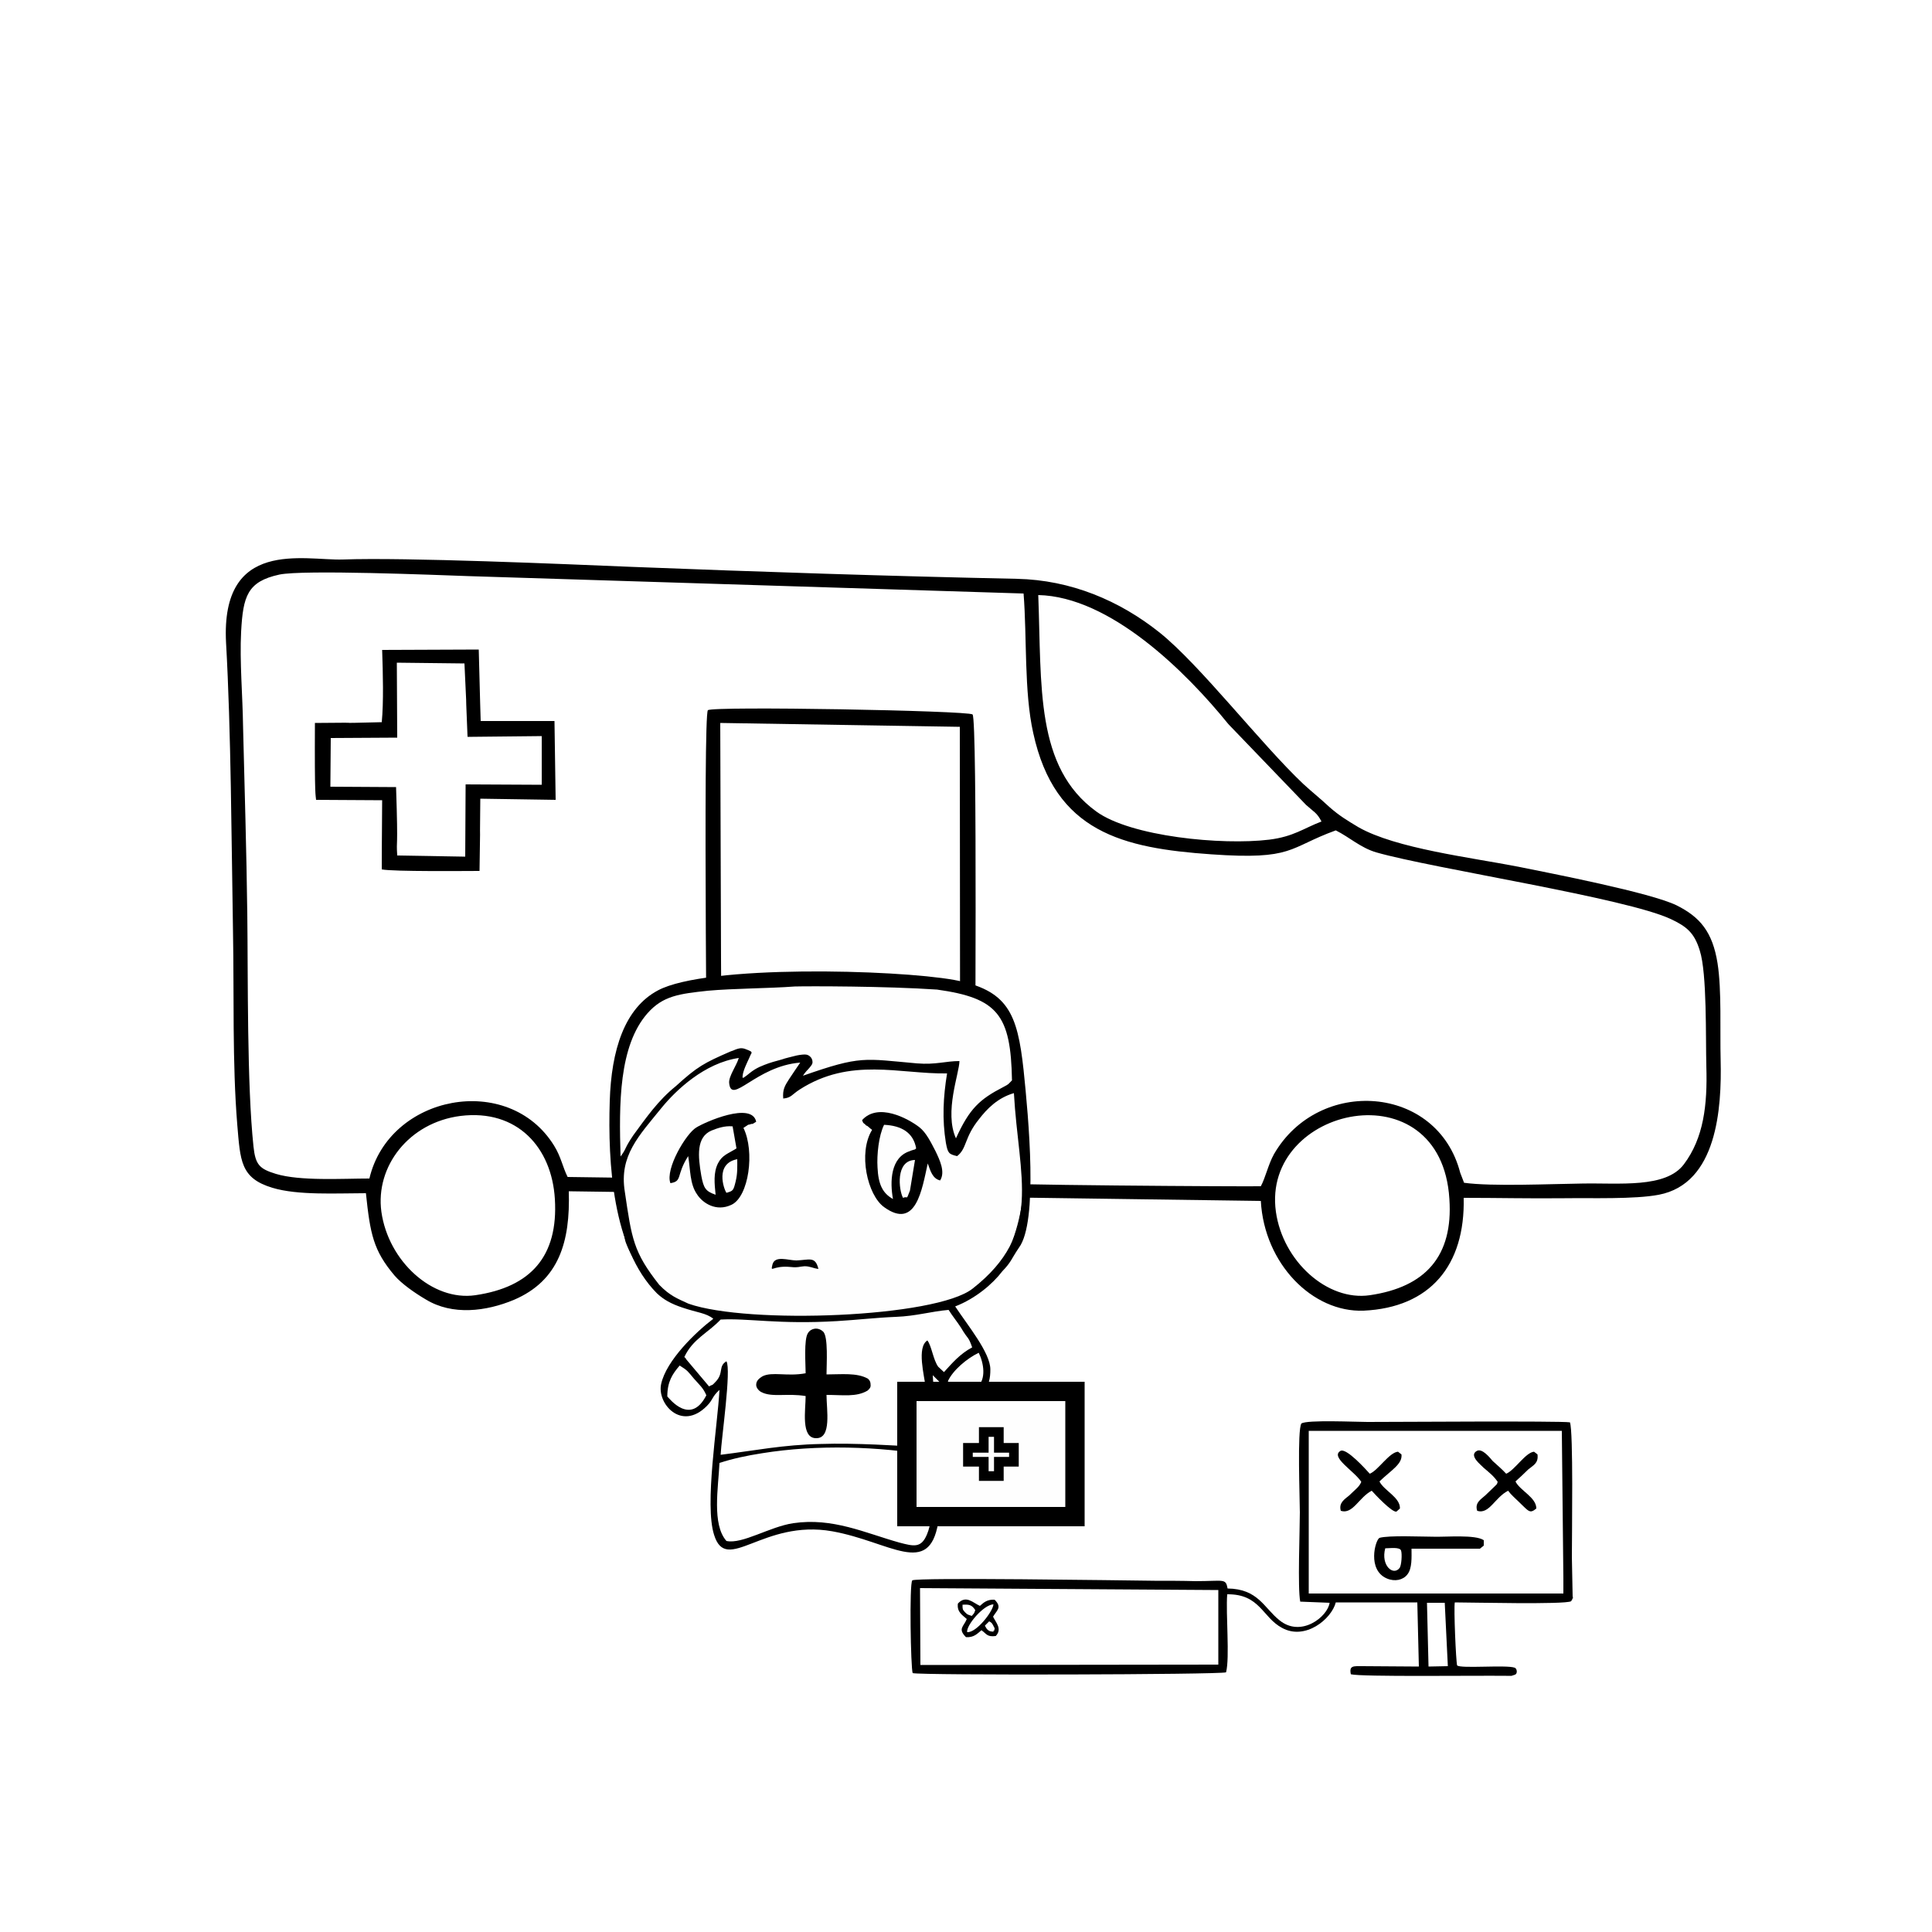
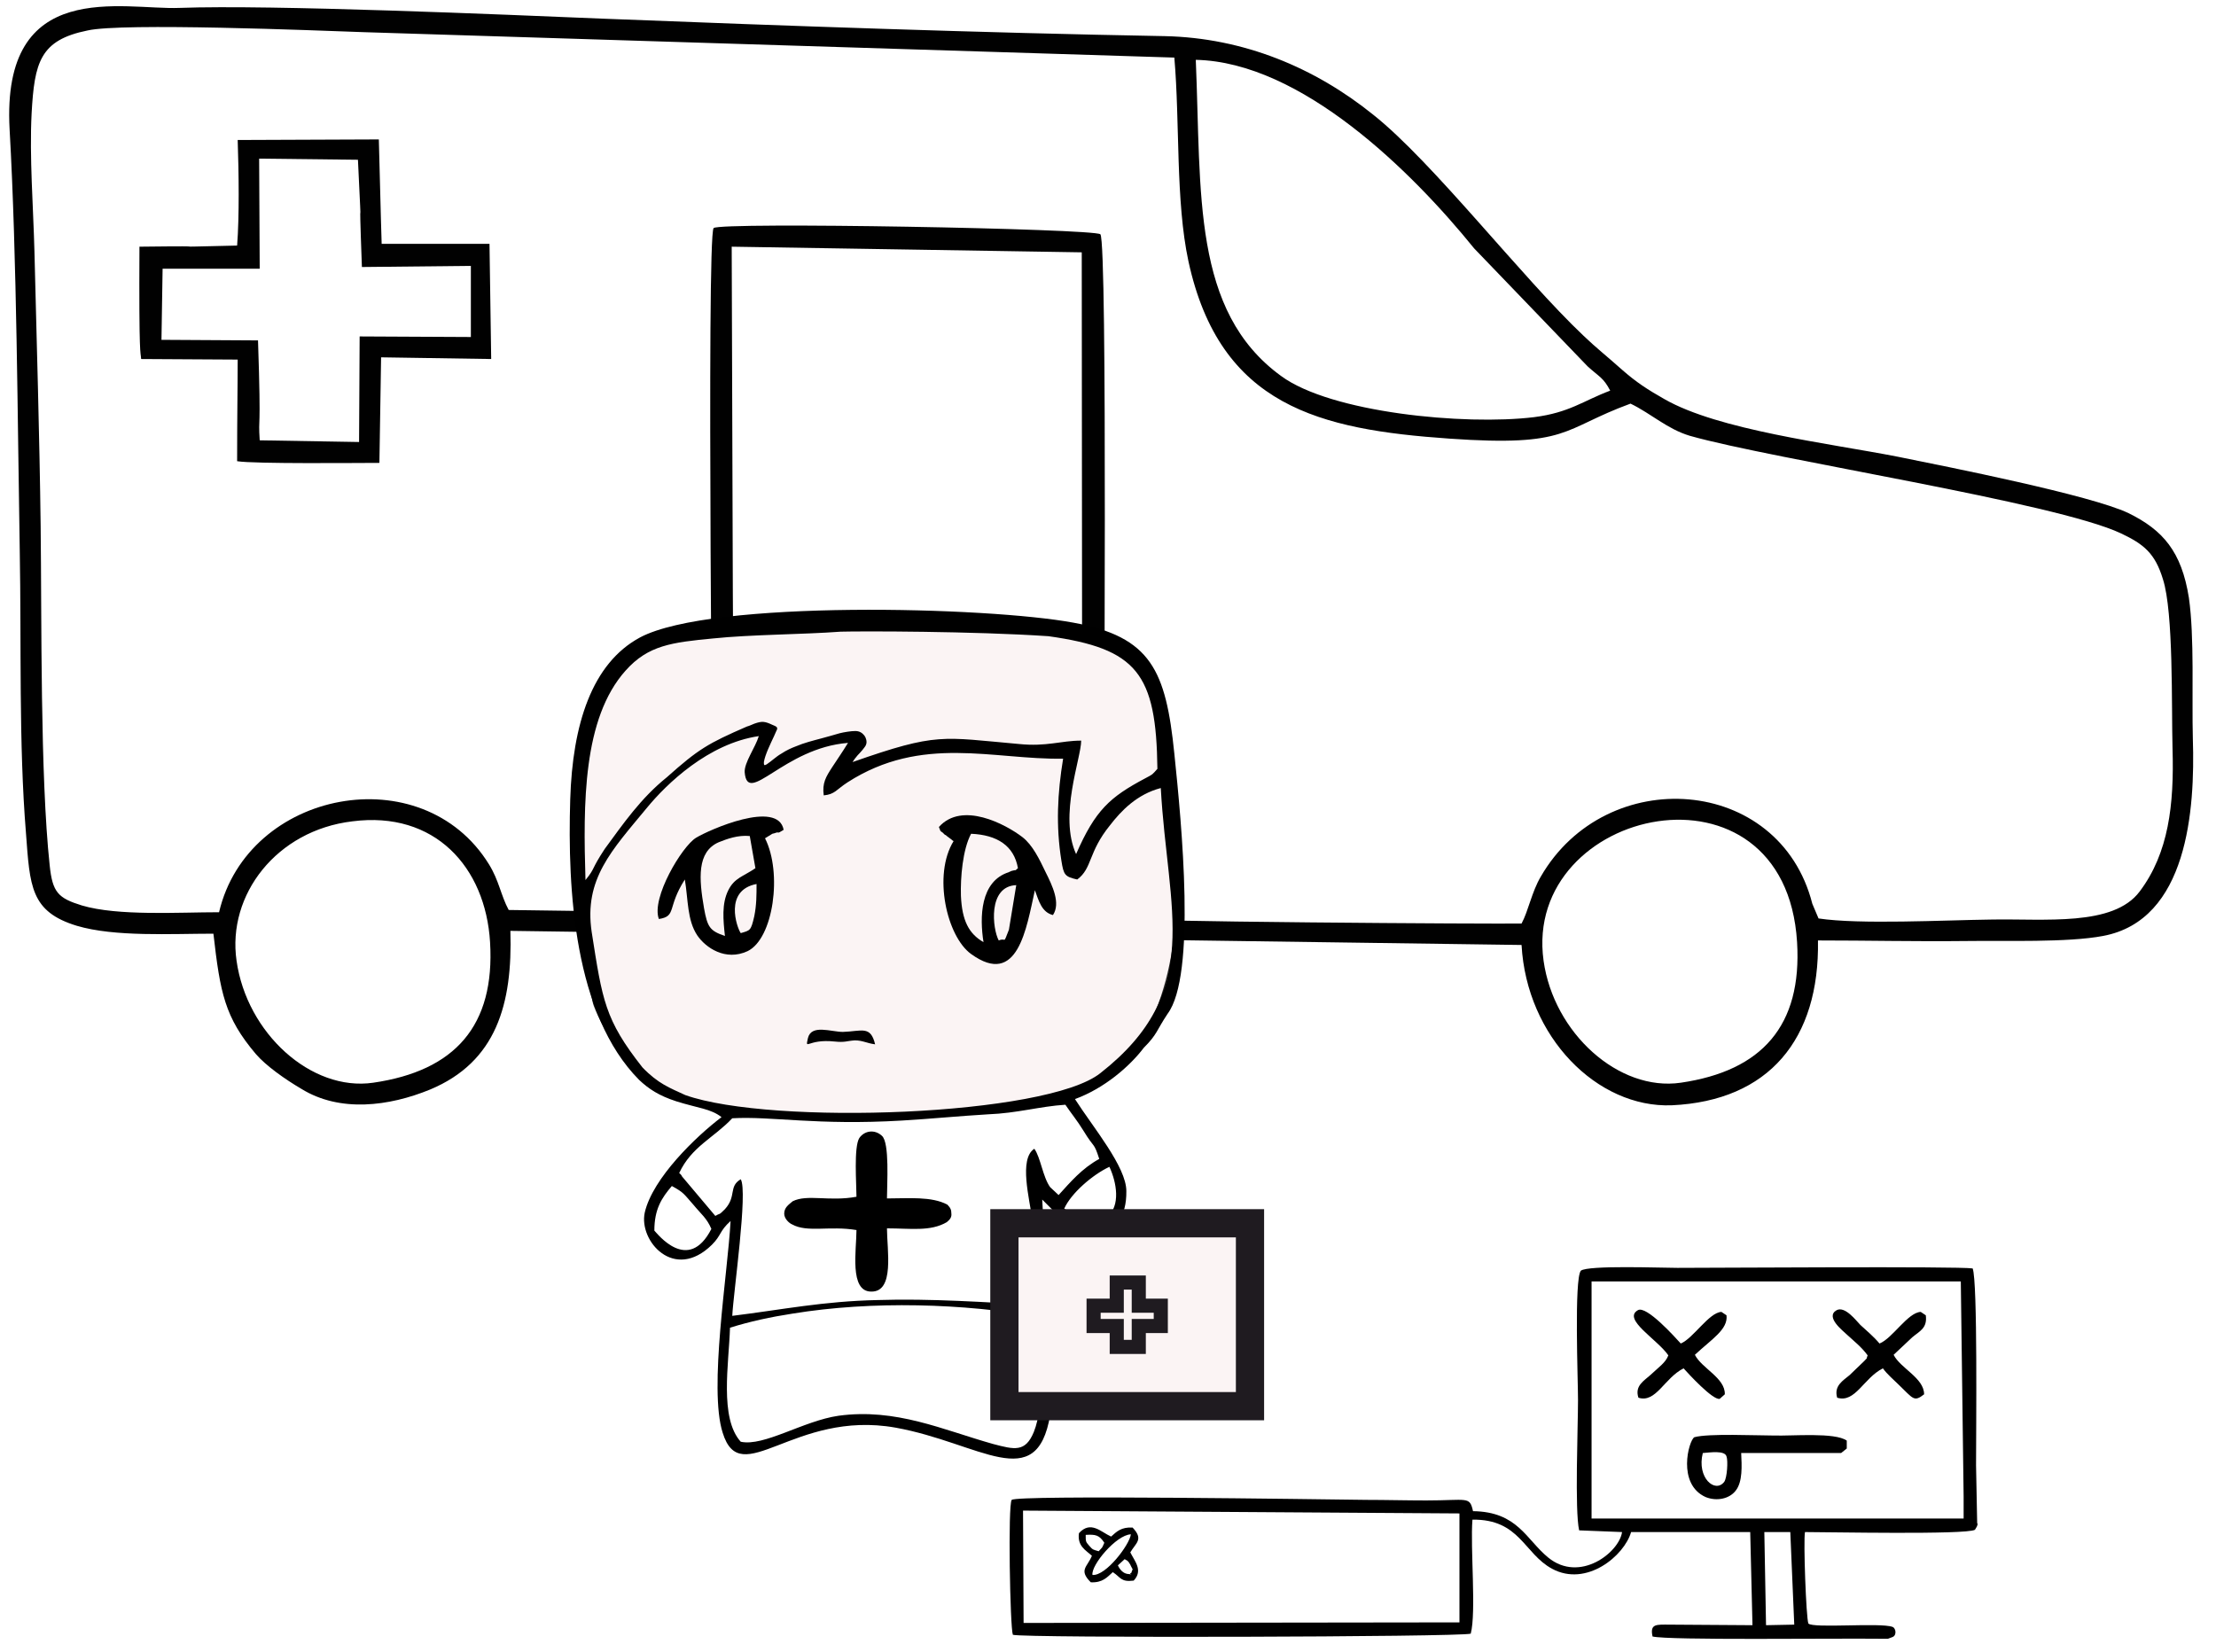
- <svg xmlns="http://www.w3.org/2000/svg" xml:space="preserve" width="5000px" height="5000px" version="1.1" style="shape-rendering:geometricPrecision; text-rendering:geometricPrecision; image-rendering:optimizeQuality; fill-rule:evenodd; clip-rule:evenodd" viewBox="0 0 5000 5000">
+ <svg xmlns="http://www.w3.org/2000/svg" xml:space="preserve" width="3925px" height="2925px" version="1.1" style="shape-rendering:geometricPrecision; text-rendering:geometricPrecision; image-rendering:optimizeQuality; fill-rule:evenodd; clip-rule:evenodd" viewBox="0 0 3925 2925">
  <defs>
    <style type="text/css">
   
-     .str1 {stroke:#000000;stroke-width:50}
-     .str2 {stroke:#000000;stroke-width:24.999}
-     .str0 {stroke:#000000;stroke-width:2.362}
+     .str1 {stroke:#1F1B20;stroke-width:50}
+     .str2 {stroke:#1F1B20;stroke-width:24.999}
+     .str0 {stroke:#2B2A29;stroke-width:2.362}
    .fil3 {fill:none}
-     .fil1 {fill:#FEFEFE}
-     .fil2 {fill:#000000}
-     .fil0 {fill:#000000}
+     .fil1 {fill:black}
+     .fil0 {fill:#010101}
+     .fil2 {fill:#FBF4F4}
   
  </style>
  </defs>
  <g id="Warstwa_x0020_2">
-     <g id="_745726528">
+     <g id="_747948320">
      <g>
-         <path class="fil0" d="M3302 3136c-38,-273 428,-375 449,-33 10,148 -62,228 -206,249 -110,16 -225,-88 -243,-216zm-2315 0c-16,-117 71,-231 205,-248 147,-18 236,82 244,215 9,148 -62,228 -206,249 -111,16 -225,-88 -243,-216zm879 -653l-2 -612 620 10 1 1176c-31,7 -520,-3 -591,-5 -34,-1 -25,-6 -25,-43l-3 -526zm-1152 555c-42,-13 -53,-23 -58,-71 -17,-160 -14,-435 -16,-601 -2,-162 -7,-324 -11,-487 -1,-78 -9,-167 -5,-244 5,-92 16,-130 99,-148 62,-13 405,1 490,4l1436 45c9,114 1,254 25,361 56,257 232,298 461,314 214,15 198,-17 322,-62 36,18 64,45 105,57 147,42 648,118 763,173 40,19 60,35 74,81 19,59 15,225 17,300 3,100 -7,185 -58,253 -47,63 -168,48 -264,50 -81,1 -233,8 -305,-2l-10 -26c-59,-228 -366,-249 -482,-48 -15,27 -22,61 -34,83 -37,1 -719,-3 -734,-10 -15,-8 -6,-90 -6,-112 0,-128 7,-1085 -6,-1099 -10,-10 -673,-22 -685,-11 -13,13 -1,1103 -1,1213l-362 -5c-13,-26 -17,-52 -35,-81 -118,-191 -427,-132 -478,85 -71,0 -179,7 -242,-12zm2666 -955c21,19 28,20 40,43 -47,18 -72,39 -135,47 -123,15 -359,-8 -448,-73 -158,-115 -141,-323 -150,-560 186,4 382,198 492,334l201 209zm408 1017c87,0 174,2 261,1 70,-1 181,3 244,-9 151,-29 163,-224 160,-349 -2,-75 3,-180 -8,-250 -13,-82 -46,-120 -106,-150 -68,-33 -321,-82 -410,-100 -123,-24 -316,-47 -413,-102 -30,-18 -50,-30 -75,-52 -27,-25 -44,-38 -68,-60 -110,-104 -267,-308 -372,-392 -104,-83 -230,-136 -369,-139 -332,-7 -666,-18 -998,-31 -170,-7 -585,-25 -747,-19 -100,3 -316,-56 -302,215 13,228 14,518 18,748 3,162 -2,340 11,499 8,94 8,139 91,164 66,20 167,14 242,14 11,105 19,148 74,213 18,21 52,45 81,62 69,42 156,31 228,1 117,-50 146,-151 142,-281l1791 25c9,163 134,289 266,284 172,-8 263,-117 259,-292z" />
-         <path class="fil0" d="M856 1910c171,-1 1,0 172,-1 -1,-194 0,0 -1,-194 175,2 0,0 175,2 9,187 0,0 8,190l192 -2 0 126 -197 -1 0 0 -1 187 -176 -3c-3,-49 3,0 -3,-177 -167,-1 0,0 -170,-1l1 -126zm-38 160l171 1c0,49 -1,93 -1,179 31,6 217,4 253,4 3,-187 0,0 2,-187l195 3 0 0c-3,-204 0,0 -3,-204 -191,0 0,0 -191,0 -2,-62 0,0 -5,-185 -250,1 0,0 -250,1 2,59 4,135 -1,187 -167,4 0,0 -173,2 -1,200 2,184 3,199l0 0z" />
+         <path class="fil0" d="M2734 1702c-38,-273 428,-375 449,-33 9,148 -62,228 -206,249 -110,16 -225,-88 -243,-216zm-2315 0c-17,-117 71,-231 205,-247 146,-19 236,81 244,214 9,148 -62,228 -207,249 -110,16 -224,-88 -242,-216zm879 -653l-2 -612 620 10 1 1176c-31,7 -520,-2 -591,-5 -34,-1 -25,-6 -25,-43l-3 -526zm-1153 555c-42,-13 -52,-23 -57,-71 -17,-159 -14,-435 -16,-601 -2,-162 -7,-324 -11,-487 -2,-78 -9,-167 -5,-244 5,-91 15,-130 99,-147 61,-14 405,0 490,3l1435 45c10,115 2,254 25,361 56,257 233,298 462,314 214,15 198,-17 321,-62 37,18 65,45 105,57 148,42 648,118 764,173 40,19 60,35 74,81 19,59 15,225 17,300 3,100 -7,185 -58,253 -47,63 -168,48 -265,50 -80,1 -232,9 -304,-2l-11 -26c-58,-228 -365,-249 -481,-48 -16,27 -22,61 -34,83 -37,1 -720,-3 -734,-10 -16,-8 -6,-90 -6,-112 0,-127 7,-1084 -6,-1099 -11,-10 -673,-22 -685,-11 -13,13 -1,1103 -1,1213l-362 -5c-14,-26 -17,-52 -35,-81 -118,-191 -427,-132 -478,85 -72,0 -179,7 -243,-12zm2667 -955c21,19 28,20 40,43 -48,18 -72,39 -135,47 -123,15 -360,-8 -448,-73 -158,-115 -141,-323 -151,-560 187,4 383,198 493,334l201 209zm408 1017c87,0 174,2 261,1 70,-1 181,3 244,-9 150,-28 163,-224 159,-349 -2,-75 3,-180 -7,-250 -13,-82 -46,-120 -107,-150 -67,-32 -320,-82 -409,-100 -123,-24 -317,-47 -413,-102 -30,-17 -50,-30 -75,-52 -28,-25 -45,-38 -68,-60 -110,-104 -267,-308 -373,-392 -103,-83 -229,-136 -369,-139 -331,-6 -665,-18 -997,-31 -171,-7 -585,-25 -748,-19 -100,4 -316,-56 -301,215 13,229 14,518 18,748 3,162 -2,340 11,499 7,94 8,139 90,164 67,20 168,14 242,14 12,105 20,148 75,213 18,21 52,45 81,62 68,42 155,31 228,1 117,-49 146,-151 142,-281l1791 25c9,163 134,289 266,284 172,-8 262,-117 259,-292z" />
+         <path class="fil0" d="M288 476c171,0 1,0 172,0 -1,-195 0,0 -1,-195 175,2 0,0 175,2 9,187 0,0 7,190l193 -2 0 126 -197 -1 0 0 -1 187 -176 -3c-3,-49 3,0 -3,-177 -167,-1 0,0 -171,-1l2 -126zm-38 160l171 1c0,50 -1,93 -1,180 30,5 216,3 252,3 3,-187 0,0 3,-187l195 3 0 0c-3,-204 0,0 -3,-204 -191,0 0,0 -191,0 -2,-62 0,0 -5,-185 -250,1 0,0 -250,1 2,59 3,135 -1,187 -167,4 0,0 -173,2 -1,200 2,184 3,199l0 0z" />
      </g>
    </g>
  </g>
  <g id="Warstwa_x0020_4">
-     <g id="_582670576">
+     <g id="_747947000">
      <g>
-         <path class="fil0" d="M3739 4148l-46 0 4 165 50 -1 -8 -164zm-1358 -38l1 199 771 -1 0 -193 -772 -5zm1661 -407l-655 0 0 421 659 0 0 -19 0 -10 0 -10 -4 -382zm-585 444c-11,43 -79,99 -139,66 -51,-27 -57,-88 -142,-87 -4,50 7,164 -3,202 -19,6 -790,8 -811,2 -5,-12 -9,-232 -1,-240 8,-8 542,0 627,1 35,0 71,0 106,1 74,0 78,-8 83,19 79,1 94,50 134,82 56,46 125,-9 130,-45l-76 -3c-7,-35 -1,-183 -1,-231 0,-35 -7,-214 4,-230 14,-10 142,-4 171,-4 66,0 498,-3 524,1 9,23 5,287 5,349l2 103c-1,19 3,-15 -1,6l-3 5c-16,9 -260,3 -301,3 -3,15 3,153 6,163 8,9 128,-2 149,6 6,2 8,15 1,18l-9 3c-3,0 -11,0 -14,0 -79,-1 -375,3 -402,-4 -5,-23 7,-21 29,-21l147 1 -4 -166 -211 0z" />
-         <path class="fil0" d="M3585 4007c-12,45 21,72 37,51 5,-6 7,-36 4,-45 -3,-10 -29,-6 -41,-6zm-15 -27c24,-7 109,-3 140,-3 33,1 108,-6 130,9l0 14 -10 8 -177 0c0,22 2,51 -11,67 -11,14 -32,19 -53,10 -51,-22 -30,-99 -19,-105z" />
-         <path class="fil0" d="M3523 3835c-18,-28 -81,-64 -54,-80 15,-9 66,48 76,59 22,-9 50,-55 73,-57l9 7c3,25 -27,41 -57,70 12,24 54,41 53,70l-9 8c-11,3 -56,-45 -64,-54 -33,17 -49,62 -80,52 -6,-21 10,-30 22,-40 15,-15 26,-22 31,-35z" />
-         <path class="fil0" d="M3876 3835c-10,-15 -23,-25 -37,-37 -5,-6 -39,-31 -17,-43 14,-8 35,19 41,26 12,11 24,21 35,33 22,-9 50,-55 72,-57l9 7c3,23 -11,28 -24,39 -11,11 -22,21 -33,31 12,24 54,41 54,70 -17,14 -19,8 -45,-17 -10,-10 -20,-18 -28,-29 -34,17 -49,62 -80,52 -7,-21 10,-30 21,-40l26 -25c8,-9 2,0 6,-10z" />
-         <path class="fil0" d="M2573 4220c1,-9 3,-2 -2,-12 0,-1 -4,-7 -4,-7 -5,-5 -1,-1 -7,-5l-11 11c1,2 5,13 15,15 19,2 0,1 9,-2zm-49 -53c-9,-14 -16,-15 -33,-14 0,12 0,12 6,19 8,8 7,6 18,10 7,-9 5,-4 9,-15zm47 -15c-26,1 -71,55 -68,72 24,2 67,-54 68,-72zm-69 38c-11,-10 -26,-18 -23,-40 21,-23 39,-2 57,6 10,-9 19,-17 38,-16 20,20 6,27 -4,44 8,16 24,32 7,50 -23,3 -24,-6 -37,-15 -11,9 -19,19 -40,18 -22,-22 -6,-27 2,-47z" />
+         <path class="fil1" d="M3171 2714l-46 0 3 165 50 -1 -7 -164zm-1359 -38l1 199 772 -1 0 -193 -773 -5zm1661 -406l-654 0 0 420 659 0 0 -19 0 -10 0 -10 -5 -381zm-584 444c-12,42 -79,98 -140,65 -50,-27 -57,-88 -141,-87 -4,50 7,164 -3,202 -20,6 -791,8 -811,2 -5,-12 -9,-232 -2,-239 9,-9 543,-1 628,0 35,0 70,1 106,1 74,0 77,-8 83,19 79,1 94,50 133,82 56,46 126,-9 131,-45l-76 -3c-8,-35 -2,-183 -2,-231 0,-35 -7,-214 5,-229 13,-10 142,-5 171,-5 66,0 498,-3 523,1 9,23 6,287 6,349l2 103c-1,19 3,-15 -1,6l-3 5c-16,9 -260,4 -301,4 -3,15 2,152 6,162 8,9 128,-2 149,6 6,2 8,15 0,18l-8 3c-3,0 -11,0 -14,0 -80,-1 -375,3 -403,-4 -5,-23 7,-21 30,-21l147 1 -4 -165 -211 0z" />
+         <path class="fil1" d="M3016 2574c-11,44 22,72 38,51 5,-7 7,-37 4,-45 -3,-11 -29,-7 -42,-6zm-15 -28c25,-7 110,-3 141,-3 33,1 108,-6 129,9l0 14 -10 8 -177 0c1,22 3,51 -10,67 -11,14 -33,19 -53,11 -51,-23 -30,-100 -20,-106z" />
+         <path class="fil1" d="M2955 2401c-19,-28 -82,-64 -54,-80 15,-9 66,48 76,59 22,-9 50,-55 72,-56l9 6c3,25 -26,42 -56,70 12,24 54,41 53,70l-9 8c-12,3 -56,-45 -64,-54 -34,17 -49,62 -80,52 -7,-21 10,-30 21,-40 16,-15 27,-22 32,-35z" />
+         <path class="fil1" d="M3308 2401c-11,-15 -24,-25 -37,-37 -6,-6 -39,-31 -18,-43 15,-8 35,19 42,26 12,11 24,21 34,33 23,-9 50,-55 73,-56l9 6c3,23 -11,28 -24,39 -12,11 -22,21 -33,31 12,24 54,41 54,70 -18,14 -19,8 -45,-17 -10,-10 -20,-18 -28,-29 -34,17 -49,62 -81,52 -6,-21 10,-30 22,-40l26 -25c8,-9 2,0 6,-10z" />
+         <path class="fil1" d="M2004 2786c2,-9 4,-2 -1,-12 0,-1 -4,-7 -4,-7 -5,-5 -1,-1 -7,-5l-12 11c1,2 6,13 16,15 18,2 0,1 8,-2zm-48 -53c-9,-14 -16,-15 -33,-14 0,12 0,12 6,19 7,8 7,7 17,10 8,-9 5,-4 10,-15zm47 -15c-26,1 -71,55 -68,72 24,2 66,-54 68,-72zm-69 38c-11,-10 -26,-17 -23,-40 21,-23 39,-2 57,6 10,-9 18,-17 38,-16 20,21 6,27 -4,44 8,16 23,32 6,50 -23,3 -23,-6 -37,-15 -10,9 -18,19 -39,18 -22,-22 -6,-27 2,-47z" />
      </g>
    </g>
  </g>
  <g id="Warstwa_x0020_1">
-     <g id="_743953608">
-       <path class="fil1 str0" d="M1799 2552c0,0 -188,24 -198,198 -10,174 7,433 20,466 13,33 78,195 342,197 264,2 562,-2 631,-139 69,-136 73,-259 40,-555 -34,-295 -754,-170 -835,-167z" />
+     <g id="_747944720">
+       <path class="fil2 str0" d="M1231 1118c0,0 -188,24 -198,198 -11,175 7,434 20,466 13,33 78,195 342,197 264,2 562,-2 631,-138 68,-137 73,-260 39,-556 -33,-295 -753,-170 -834,-167z" />
      <g>
        <g>
-           <path class="fil2" d="M1880 3988c-38,-43 -21,-138 -18,-202 34,-11 71,-19 110,-25 142,-23 303,-18 438,6 2,58 10,155 -11,204 -15,36 -34,31 -72,21 -89,-25 -172,-65 -274,-50 -61,9 -132,55 -173,46zm-153 -374c0,-38 13,-58 32,-80 21,13 21,15 37,34 15,17 24,24 32,43 -41,80 -96,8 -101,3zm726 -39c12,-28 50,-60 80,-74 13,27 20,68 -4,89 -30,10 -56,0 -76,-15zm-588 -160c71,-4 149,13 301,4 51,-3 102,-9 153,-11 52,-2 90,-14 136,-18 10,16 21,29 32,46 20,34 18,20 29,51 -32,17 -52,41 -73,64l-15 -14c-13,-18 -17,-54 -28,-68 -28,18 -8,90 -4,124 6,49 10,102 12,153 -92,-5 -193,-12 -284,-9 -98,2 -170,17 -259,28 2,-42 28,-221 15,-242 -22,13 -6,30 -28,53 -11,12 -7,6 -17,12l-59 -70c-1,-3 -4,-5 -5,-6 22,-47 61,-62 94,-97zm-259 -422c-4,-135 -5,-286 70,-371 40,-45 82,-50 156,-58 66,-6 158,-6 225,-11 35,-1 235,-1 368,8 157,22 191,65 194,235 -11,11 -7,9 -22,17 -62,32 -88,56 -123,133 -31,-68 9,-169 9,-200 -36,0 -61,10 -110,6 -137,-12 -144,-21 -295,32 4,-6 4,-6 9,-12 4,-4 14,-15 15,-19 2,-5 0,-12 -3,-16 -4,-5 -9,-8 -16,-8 -8,0 -20,2 -27,4 -11,3 -22,5 -33,9 -15,4 -30,8 -45,14 -8,3 -17,7 -25,12 -10,6 -18,14 -27,20 -4,3 -5,1 -4,-4 1,-13 11,-33 17,-46 1,-3 3,-6 4,-9 5,-7 0,-8 -6,-11 -14,-6 -19,-7 -33,-2 -5,2 -9,4 -13,5 -69,30 -86,39 -142,90 -46,37 -77,82 -110,127 -25,37 -16,32 -33,55zm1018 -164c12,219 77,362 -107,506 -95,75 -581,93 -735,39 -28,-13 -48,-20 -76,-49 -67,-85 -71,-119 -89,-241 -15,-93 36,-144 96,-218 36,-44 110,-115 199,-128 -6,20 -26,47 -25,64 5,60 69,-43 184,-52 -14,21 -14,20 -29,43 -11,17 -17,27 -15,50 21,-2 22,-10 42,-23 132,-85 259,-40 382,-42 -10,61 -13,119 -3,180 5,26 7,29 29,34 26,-20 18,-48 57,-96 20,-26 48,-55 90,-67zm-152 552c52,-20 97,-58 122,-91 24,-25 22,-30 43,-61 50,-67 25,-335 12,-460 -16,-147 -41,-207 -180,-233 -151,-27 -640,-40 -766,27 -87,46 -121,155 -125,287 -5,160 7,381 122,497 17,16 36,27 66,37 38,13 62,14 80,29 -45,34 -122,108 -135,169 -11,50 52,123 118,57 17,-17 13,-24 33,-42 -5,93 -39,297 -14,375 32,104 126,-41 306,-9 150,27 250,120 274,-22 19,-113 -8,-269 -14,-382l21 21c6,6 9,10 15,14 32,24 114,44 113,-50 0,-43 -58,-113 -91,-163z" />
-           <path class="fil2" d="M2085 3554c-48,9 -87,-5 -112,8 -8,5 -16,11 -16,22 0,9 9,17 14,19 27,14 67,2 114,10 0,35 -13,109 27,109 41,1 27,-74 27,-112 43,0 77,6 106,-11 6,-5 9,-9 8,-16 0,-5 -1,-10 -7,-15 -28,-16 -69,-11 -107,-11 0,-25 5,-99 -9,-111 -13,-12 -31,-9 -39,4 -11,16 -6,82 -6,104z" />
-           <path class="fil2" d="M2337 3100c-11,-20 -20,-97 31,-98l-13 79c-11,28 -4,13 -18,19zm-26 3c-27,-15 -38,-38 -40,-82 -2,-32 3,-82 17,-110 46,2 76,21 83,61 -9,7 3,0 -11,5 -2,1 -4,1 -5,2 -51,16 -52,80 -44,124zm-80 -204c4,9 1,5 8,11 1,1 2,2 3,3 1,0 3,1 4,2l7 6c1,1 3,2 4,3 -37,60 -12,169 31,200 83,60 98,-46 113,-113 7,19 12,39 32,44 14,-22 -1,-53 -12,-76 -12,-23 -24,-48 -42,-62 -30,-23 -107,-64 -148,-18z" />
-           <path class="fil2" d="M1880 3087c-7,-10 -30,-76 28,-87 0,20 1,36 -4,57 -6,25 -7,25 -24,30zm-28 5c-26,-9 -31,-17 -37,-49 -9,-52 -13,-100 26,-117 15,-6 34,-13 55,-11l10 57c-22,14 -37,17 -48,39 -12,24 -9,52 -6,81zm-117 -30c32,-5 14,-20 46,-70 6,36 4,72 23,99 14,22 49,46 89,27 45,-21 61,-138 31,-199l12 -8c1,0 3,-1 5,-1 9,-4 1,3 16,-7 -11,-53 -133,1 -155,15 -26,15 -81,107 -67,144z" />
-           <path class="fil2" d="M2118 3284c-8,-34 -24,-23 -57,-22 -21,0 -56,-14 -62,11 -5,23 -1,1 48,6 19,2 20,-1 35,-2 15,0 21,5 36,7z" />
+           <path class="fil1" d="M1312 2554c-38,-42 -21,-138 -19,-202 35,-11 72,-19 111,-25 141,-23 303,-18 438,6 2,58 9,155 -11,204 -15,36 -34,31 -72,21 -89,-25 -172,-64 -274,-50 -62,9 -132,55 -173,46zm-153 -374c0,-38 13,-58 31,-79 22,12 21,14 38,33 14,17 24,24 32,43 -41,80 -96,8 -101,3zm726 -39c12,-27 50,-60 80,-74 13,28 20,69 -4,89 -31,10 -56,0 -76,-15zm-588 -160c70,-4 149,13 301,4 51,-3 101,-8 152,-11 52,-2 91,-14 137,-17 10,15 21,28 32,46 20,33 18,19 28,50 -31,17 -51,41 -72,64l-15 -14c-13,-18 -17,-53 -28,-68 -28,18 -8,90 -4,124 6,50 10,102 11,153 -91,-5 -192,-12 -284,-9 -97,2 -169,17 -258,28 2,-41 28,-221 15,-242 -22,13 -7,30 -28,53 -12,12 -7,6 -17,12l-59 -70c-1,-3 -4,-5 -5,-6 22,-47 61,-62 94,-97zm-260 -422c-4,-135 -5,-286 71,-371 40,-45 82,-50 155,-57 67,-7 159,-7 226,-12 35,-1 235,-1 368,8 157,22 191,66 193,235 -10,11 -7,9 -22,17 -62,33 -88,56 -122,134 -31,-68 9,-170 9,-201 -36,0 -61,11 -110,6 -137,-12 -144,-21 -295,32 4,-6 4,-6 9,-12 4,-4 14,-15 15,-19 2,-5 0,-12 -3,-16 -4,-5 -9,-8 -16,-8 -8,0 -20,2 -28,4 -10,3 -21,6 -32,9 -15,4 -31,8 -45,14 -8,3 -17,7 -26,13 -9,5 -17,13 -26,19 -5,3 -5,1 -5,-4 2,-13 12,-33 18,-46 1,-3 3,-6 4,-9 4,-7 0,-8 -7,-11 -13,-6 -18,-7 -32,-2 -5,2 -9,4 -13,5 -69,30 -86,40 -142,90 -46,37 -77,82 -110,127 -25,38 -16,33 -34,55zm1019 -163c12,218 77,361 -107,505 -95,76 -582,93 -735,39 -28,-13 -48,-20 -76,-49 -67,-85 -71,-119 -90,-240 -14,-94 36,-145 97,-219 36,-44 110,-115 199,-128 -6,20 -26,47 -25,64 5,61 69,-43 183,-52 -13,21 -13,20 -28,43 -11,17 -18,28 -15,50 20,-2 22,-10 42,-23 132,-85 258,-40 382,-42 -10,61 -13,119 -3,181 4,25 6,28 28,33 27,-20 19,-48 58,-96 20,-26 48,-55 90,-66zm-152 551c52,-19 97,-58 122,-91 24,-24 22,-30 42,-60 51,-68 25,-336 12,-461 -15,-147 -41,-207 -179,-232 -151,-28 -640,-41 -767,26 -86,46 -120,155 -124,287 -5,161 7,381 122,497 17,16 35,28 66,38 38,12 61,13 80,28 -45,34 -122,108 -136,169 -11,50 52,123 119,57 17,-17 13,-24 33,-42 -5,93 -39,297 -14,375 32,104 126,-41 306,-9 150,27 250,120 274,-22 19,-113 -9,-269 -14,-382l21 21c5,6 9,10 15,14 32,24 114,44 113,-50 0,-43 -59,-113 -91,-163z" />
+           <path class="fil1" d="M1517 2120c-48,9 -87,-5 -113,8 -7,6 -15,11 -15,22 0,9 9,17 14,19 27,15 66,2 114,10 0,35 -13,109 26,109 42,1 28,-74 28,-112 42,0 77,6 106,-11 6,-5 9,-9 8,-16 0,-5 -1,-9 -7,-15 -28,-15 -69,-11 -107,-11 0,-25 5,-99 -9,-111 -13,-12 -31,-9 -40,4 -10,16 -5,82 -5,104z" />
+           <path class="fil1" d="M1769 1666c-11,-20 -20,-96 31,-98l-13 79c-11,28 -4,13 -18,19zm-27 3c-26,-15 -38,-38 -40,-82 -1,-32 3,-82 18,-110 46,2 76,21 83,61 -9,7 3,1 -12,5 -1,1 -3,1 -4,2 -51,16 -52,80 -45,124zm-79 -204c4,9 0,5 8,11 0,1 2,2 3,3 1,0 2,1 3,2l8 6c1,1 2,2 4,3 -37,60 -12,169 31,200 83,60 98,-46 113,-113 7,19 12,39 32,44 14,-21 -1,-52 -13,-76 -11,-23 -23,-48 -41,-62 -30,-23 -107,-64 -148,-18z" />
+           <path class="fil1" d="M1312 1653c-7,-10 -30,-76 28,-87 0,20 0,37 -4,57 -6,26 -7,25 -24,30zm-28 5c-27,-9 -31,-16 -37,-49 -9,-52 -13,-100 26,-117 15,-6 34,-13 55,-11l10 57c-22,15 -37,17 -48,39 -12,24 -9,53 -6,81zm-117 -30c32,-5 14,-20 46,-70 6,36 4,72 22,99 15,22 50,46 89,28 46,-22 62,-139 31,-200l13 -8c1,0 3,-1 4,-1 10,-4 2,3 16,-6 -10,-54 -132,0 -155,14 -25,15 -80,107 -66,144z" />
+           <path class="fil1" d="M1550 1850c-8,-34 -24,-23 -57,-22 -21,0 -56,-14 -62,11 -5,23 -1,1 47,6 19,2 21,-1 36,-2 14,0 21,5 36,7z" />
        </g>
        <g>
-           <rect class="fil1 str1" x="2347" y="3601" width="435" height="324" />
-           <polygon class="fil3 str2" points="2505,3747 2505,3783 2546,3783 2546,3820 2585,3820 2585,3783 2624,3783 2624,3747 2585,3747 2585,3706 2546,3706 2546,3747 " />
+           <rect class="fil2 str1" x="1779" y="2167" width="435" height="324" />
+           <polygon class="fil3 str2" points="1937,2313 1937,2349 1978,2349 1978,2386 2017,2386 2017,2349 2056,2349 2056,2313 2017,2313 2017,2272 1978,2272 1978,2313 " />
        </g>
      </g>
    </g>
  </g>
</svg>
